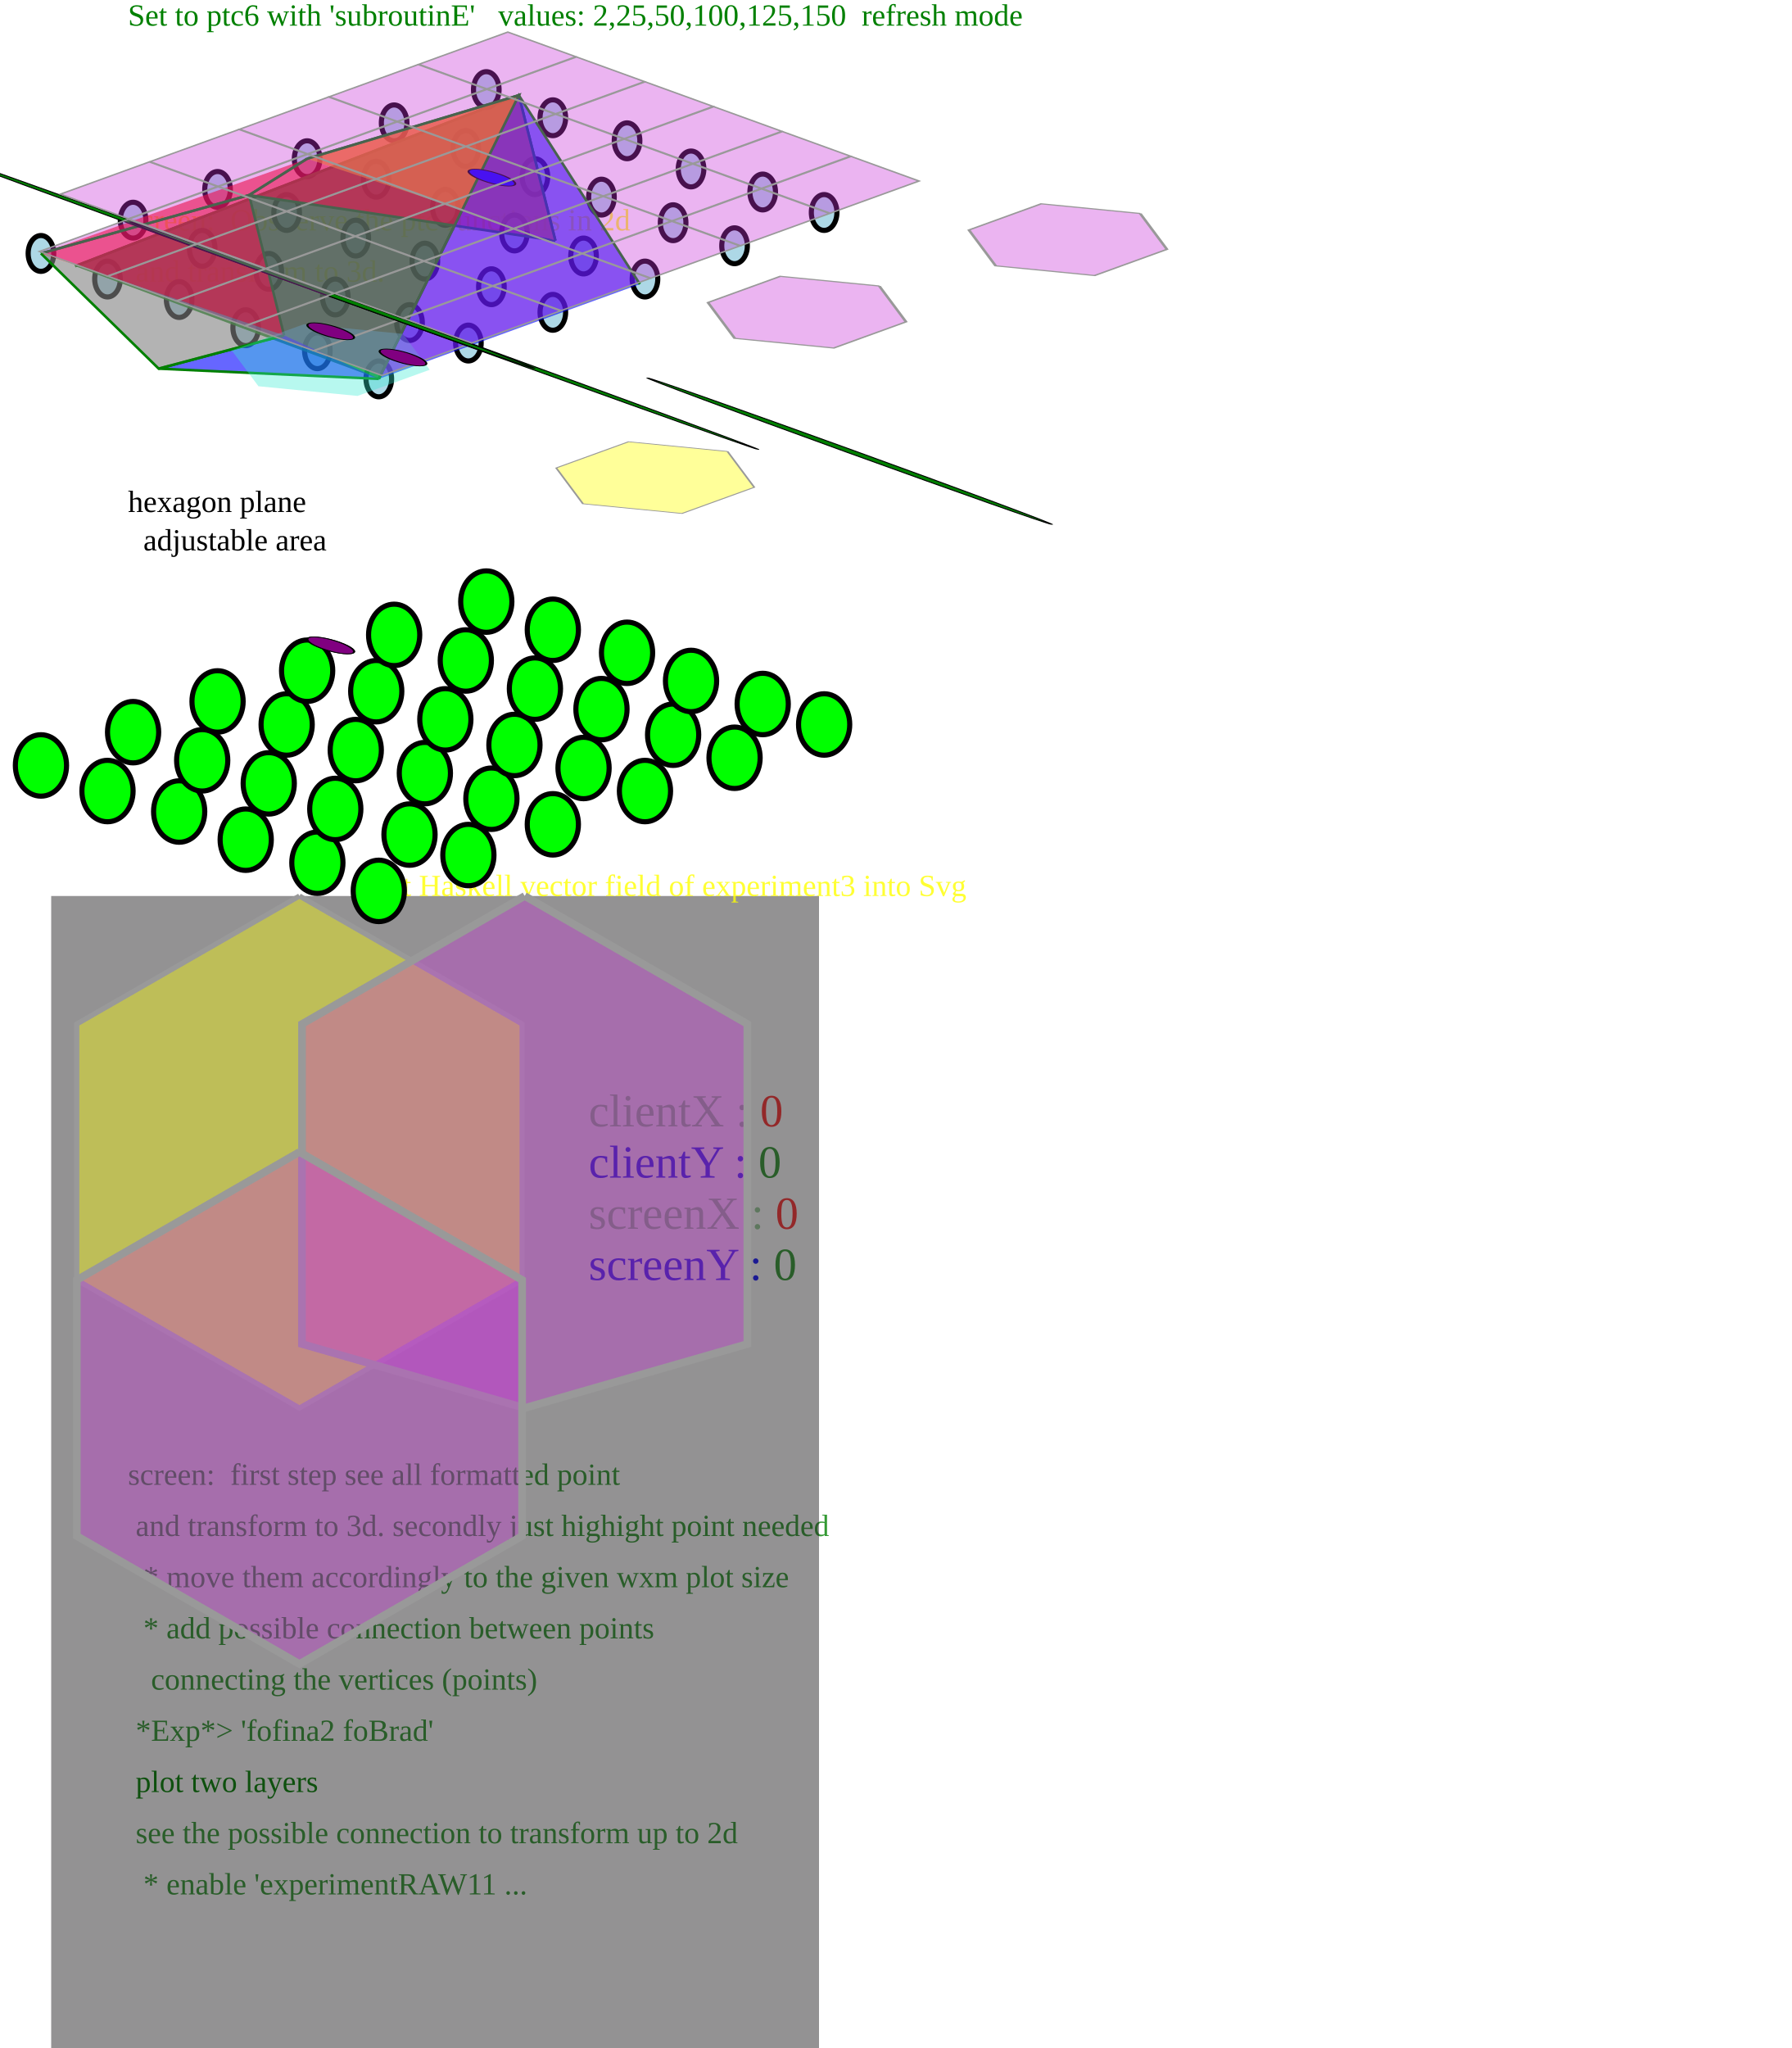
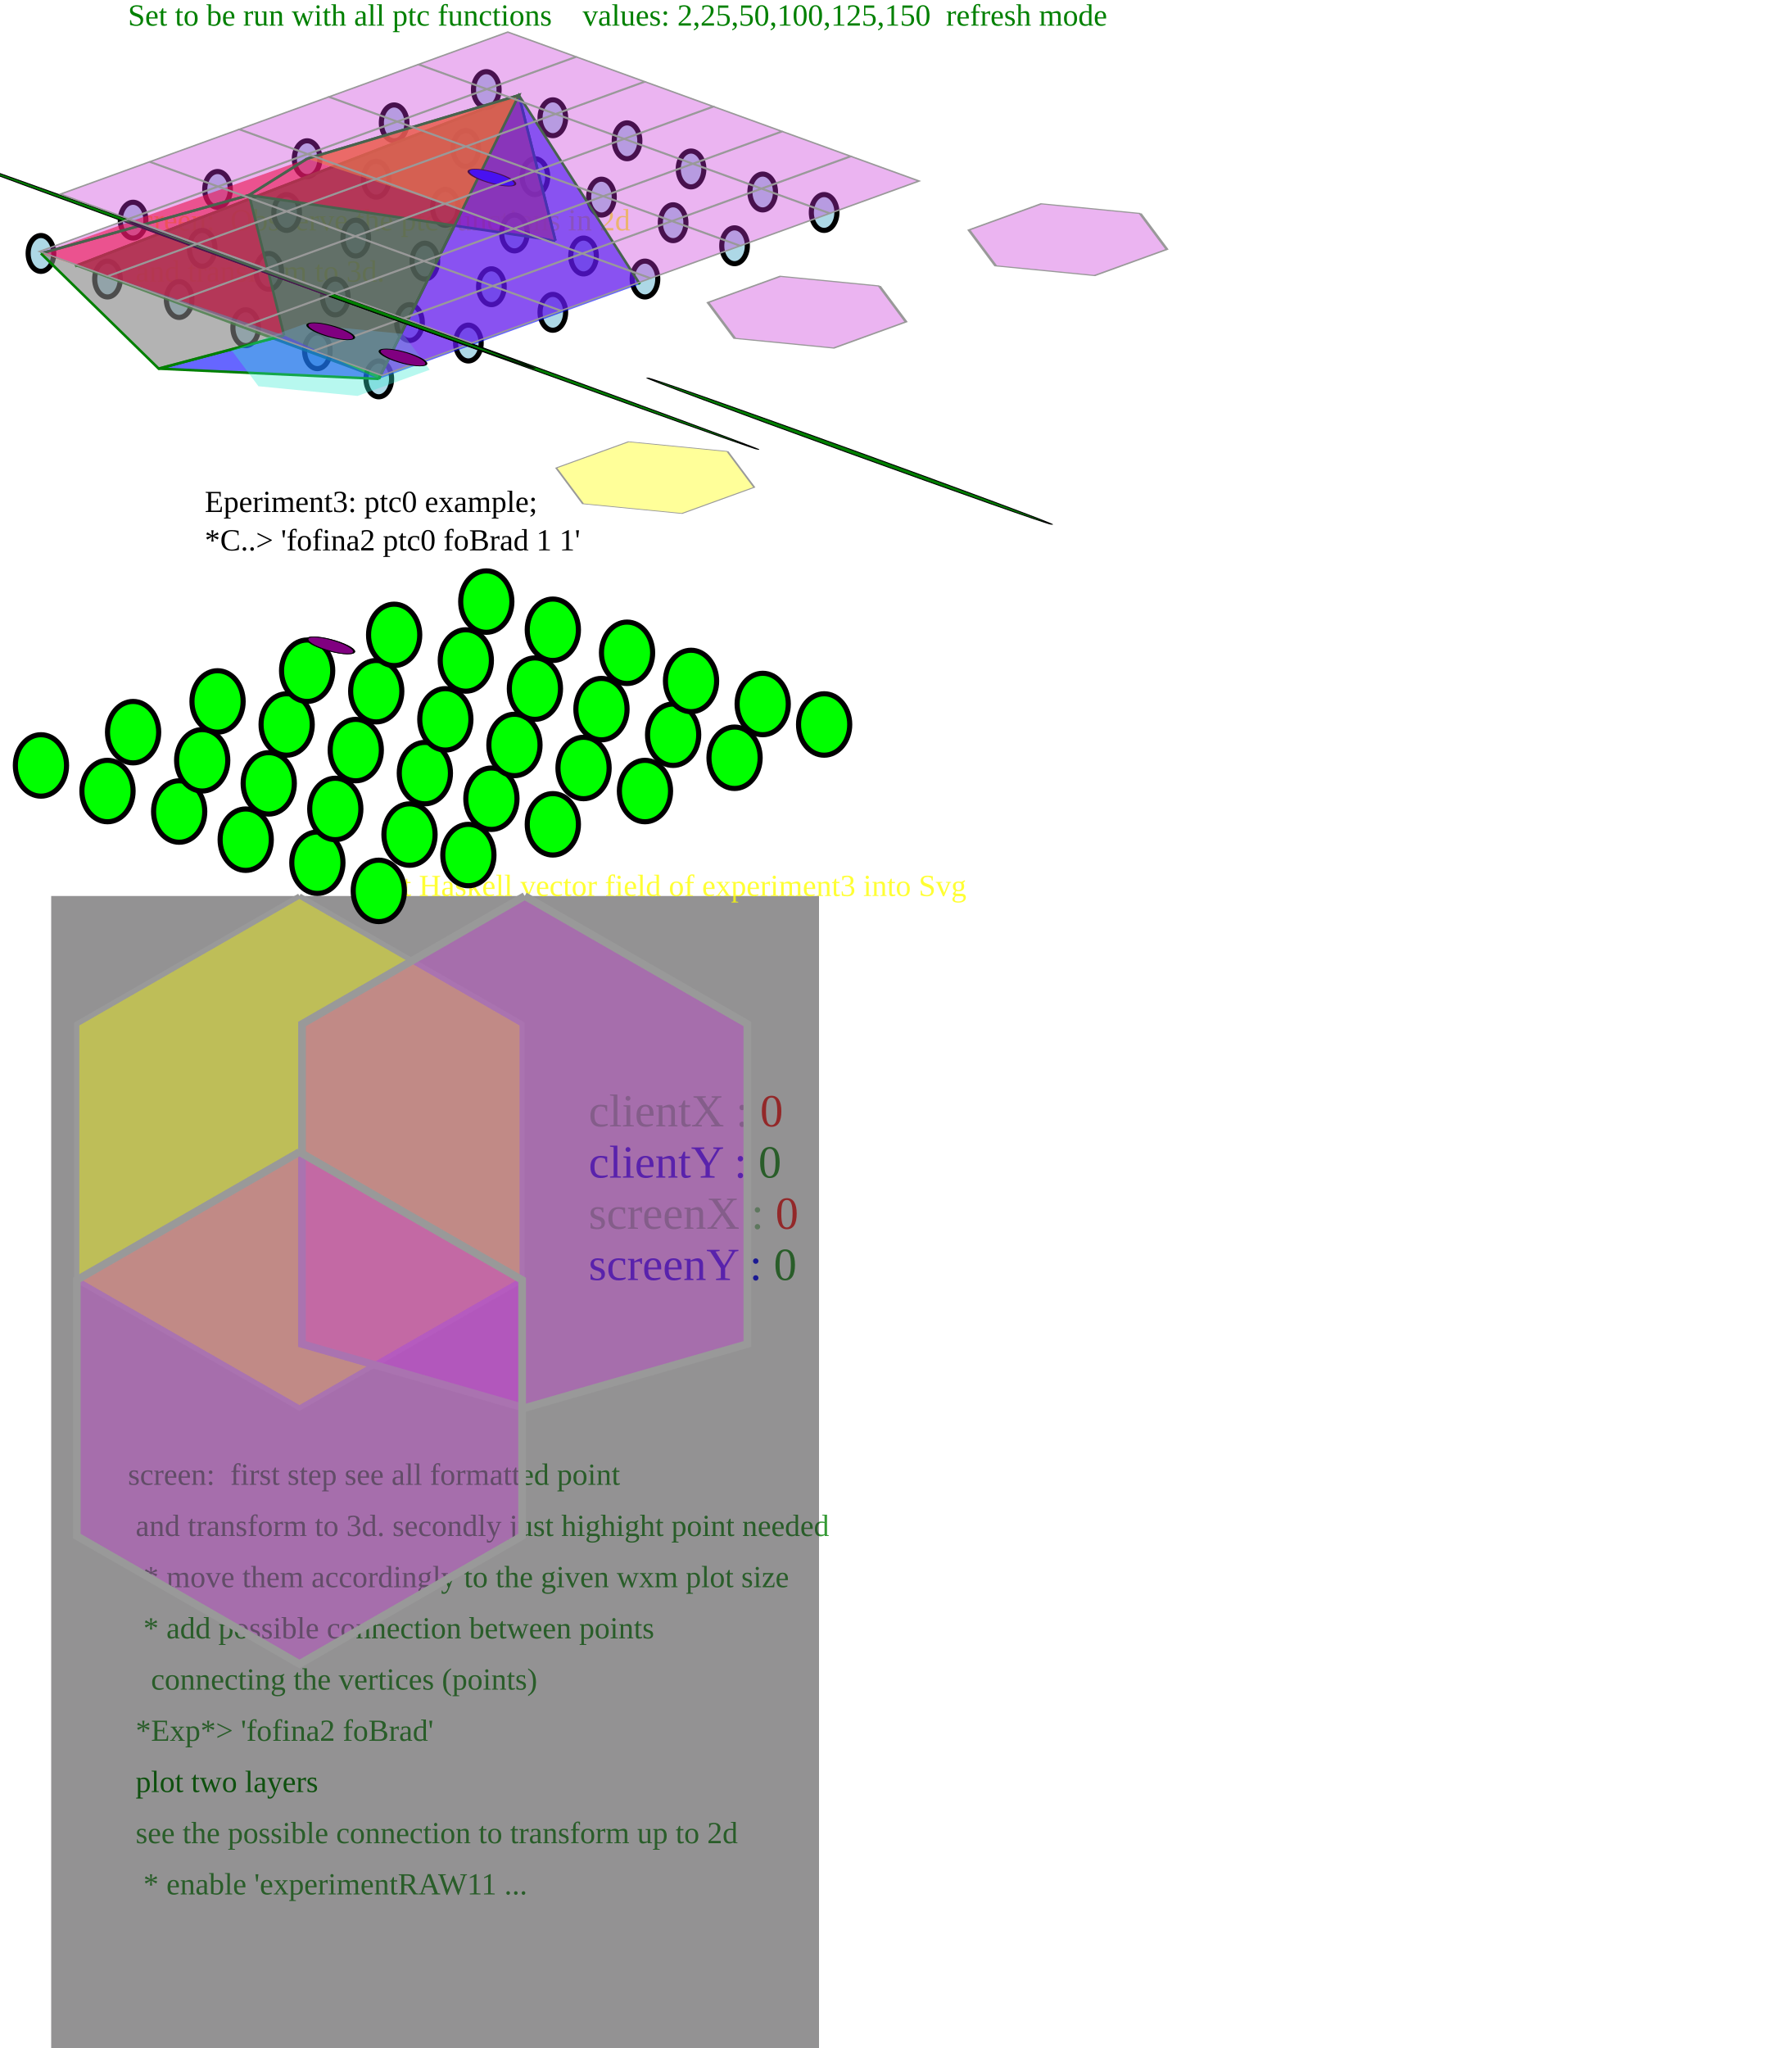
<svg xmlns="http://www.w3.org/2000/svg" id="root" xml:space="preserve" width="700" height="800">
  <g>
-     <text x="50" fill="green" y="10">Set to ptc6 with 'subroutinE'
+     <text x="50" fill="green" y="10">Set to be run with all ptc functions 
 
values: 2,25,50,100,125,150 
refresh mode</text>
  </g>
  <g>
    <text x="50" y="90" fill="yellow" fill-opacity="0.8">screen:
 Obsverve the ptc functions in 2d </text>
    <text x="50" y="110" fill="yellow" fill-opacity="0.8"> and transform to 3d. </text>
    <animate attributeType="CSS" attributeName="opacity" from="1" to="0" begin="10s" dur="0.2s" fill="freeze" />
  </g>
  <g>
	
/* text what to do */
<text x="50" y="580" fill="green" fill-opacity="0.8">screen:
 first step see all formatted point</text>
    <text x="50" y="600" fill="green" fill-opacity="0.8"> and transform to 3d.
secondly just highight point needed </text>
    <text x="50" y="620" fill="green" fill-opacity="0.8">
 * move them accordingly to the given wxm plot size</text>
    <text x="50" y="640" fill="green" fill-opacity="0.8">
 * add possible connection between points </text>
    <text x="50" y="660" fill="green" fill-opacity="0.8">   connecting the vertices (points) </text>
    <text x="50" y="680" fill="green" fill-opacity="0.8"> *Exp*&gt; 'fofina2 foBrad'</text>
    <text x="50" y="700" fill="green"> plot two layers</text>
    <text x="50" y="720" fill="green" fill-opacity="0.8"> see the possible connection to transform up to 2d</text>
    <text x="50" y="740" fill="green" fill-opacity="0.8">
 * enable 'experimentRAW11 ...</text>
-     <text x="50" y="200">hexagon plane</text>
-     <text x="50" y="215">  adjustable area</text>
+     <text x="80" y="200">Eperiment3: ptc0 example; </text>
+     <text x="80" y="215">*C..&gt; 'fofina2 ptc0 foBrad 1 1'</text>
    <text x="230" y="440" font-size="18" fill="green" fill-opacity="0.4">clientX : <tspan id="cX" fill="red" fill-opacity="0.8">0</tspan>
    </text>
    <text x="230" y="460" font-size="18" fill="blue" fill-opacity="0.9">clientY : <tspan id="cY" fill="green" fill-opacity="0.8">0</tspan>
    </text>
    <text x="230" y="480" font-size="18" fill="green" fill-opacity="0.4">screenX : <tspan id="sX" fill="red" fill-opacity="0.8">0</tspan>
    </text>
    <text x="230" y="500" font-size="18" fill="blue" fill-opacity="0.9">screenY : <tspan id="sY" fill="green" fill-opacity="0.8">0</tspan>
    </text>
    <rect id="go" x="20" y="350" width="300" height="650" style="fill:#1e1c1ecc;fill-opacity:0.6" />
  </g>
  <g>
    <text x="150" y="350" fill="yellow" fill-opacity="0.8">fit Haskell vector field of experiment3 into Svg</text>
  </g>
  <style id="style4">
        .room{
            fill:      #c830d8e7;
            fill-opacity:0.4;
            stroke:     #999;
            stroke-width:   3;
            stroke-color:   blue;
        }
        .room:hover{
            fill:       #30d8c4e7;
            fill-opacity:0.5;
        }
        .hexa{
            fill:      yellow;
            fill-opacity:0.4;
            stroke:     #999;
            stroke-width:   2;
        }
        .hexa:hover{
            fill:       green;
            fill-opacity:0.4;
        }
        .project{
            fill:       lime;
            fill-opacity:0.0;
            stroke:     #999;
            stroke-width:  0;
            
        }
        .project:hover{
            fill:       lime;
            fill-opacity:0.4;
        }
        .check{
            fill:       blue;
            fill-opacity:0.3;
            stroke:     #999;
            stroke-width:  0;
            
        }
        .check:hover{
            fill:     lime;
            fill-opacity:0.4;
        }
        .suite{
            fill:      #37ebd1e7;
            fill-opacity:0.4;
            stroke:     #999;
            stroke-width:  0;
            
        }
        .suite:hover{
            fill:     orange;
            fill-opacity:0.5;
        }

       



    </style>
  <g transform="translate(0,0)">
    <g>
      <ellipse cx="16" cy="99" rx="5" ry="7" stroke="black" stroke-width="2px" style="fill:lightblue">
</ellipse>
      <ellipse cx="42" cy="109" rx="5" ry="7" stroke="black" stroke-width="2px" style="fill:lightblue">
</ellipse>
      <ellipse cx="70" cy="117" rx="5" ry="7" stroke="black" stroke-width="2px" style="fill:lightblue">
</ellipse>
      <ellipse cx="96" cy="128" rx="5" ry="7" stroke="black" stroke-width="2px" style="fill:lightblue">
</ellipse>
      <ellipse cx="124" cy="137" rx="5" ry="7" stroke="black" stroke-width="2px" style="fill:lightblue">
</ellipse>
      <ellipse cx="148" cy="148" rx="5" ry="7" stroke="black" stroke-width="2px" style="fill:lightblue">
</ellipse>
      <ellipse cx="52" cy="86" rx="5" ry="7" stroke="black" stroke-width="2px" style="fill:lightblue">
</ellipse>
      <ellipse cx="79" cy="97" rx="5" ry="7" stroke="black" stroke-width="2px" style="fill:lightblue">
</ellipse>
      <ellipse cx="105" cy="106" rx="5" ry="7" stroke="black" stroke-width="2px" style="fill:lightblue">
</ellipse>
      <ellipse cx="131" cy="116" rx="5" ry="7" stroke="black" stroke-width="2px" style="fill:lightblue">
</ellipse>
      <ellipse cx="160" cy="126" rx="5" ry="7" stroke="black" stroke-width="2px" style="fill:lightblue">
</ellipse>
      <ellipse cx="183" cy="134" rx="5" ry="7" stroke="black" stroke-width="2px" style="fill:lightblue">
</ellipse>
      <ellipse cx="85" cy="74" rx="5" ry="7" stroke="black" stroke-width="2px" style="fill:lightblue">
</ellipse>
      <ellipse cx="112" cy="83" rx="5" ry="7" stroke="black" stroke-width="2px" style="fill:lightblue">
</ellipse>
      <ellipse cx="139" cy="93" rx="5" ry="7" stroke="black" stroke-width="2px" style="fill:lightblue">
</ellipse>
      <ellipse cx="166" cy="102" rx="5" ry="7" stroke="black" stroke-width="2px" style="fill:lightblue">
</ellipse>
      <ellipse cx="192" cy="112" rx="5" ry="7" stroke="black" stroke-width="2px" style="fill:lightblue">
</ellipse>
      <ellipse cx="216" cy="122" rx="5" ry="7" stroke="black" stroke-width="2px" style="fill:lightblue">
</ellipse>
      <ellipse cx="120" cy="62" rx="5" ry="7" stroke="black" stroke-width="2px" style="fill:lightblue">
</ellipse>
      <ellipse cx="147" cy="70" rx="5" ry="7" stroke="black" stroke-width="2px" style="fill:lightblue">
</ellipse>
      <ellipse cx="174" cy="81" rx="5" ry="7" stroke="black" stroke-width="2px" style="fill:lightblue">
</ellipse>
      <ellipse cx="201" cy="91" rx="5" ry="7" stroke="black" stroke-width="2px" style="fill:lightblue">
</ellipse>
      <ellipse cx="228" cy="100" rx="5" ry="7" stroke="black" stroke-width="2px" style="fill:lightblue">
</ellipse>
      <ellipse cx="252" cy="109" rx="5" ry="7" stroke="black" stroke-width="2px" style="fill:lightblue">
</ellipse>
      <ellipse cx="154" cy="48" rx="5" ry="7" stroke="black" stroke-width="2px" style="fill:lightblue">
</ellipse>
      <ellipse cx="182" cy="58" rx="5" ry="7" stroke="black" stroke-width="2px" style="fill:lightblue">
</ellipse>
      <ellipse cx="209" cy="69" rx="5" ry="7" stroke="black" stroke-width="2px" style="fill:lightblue">
</ellipse>
      <ellipse cx="235" cy="77" rx="5" ry="7" stroke="black" stroke-width="2px" style="fill:lightblue">
</ellipse>
      <ellipse cx="263" cy="87" rx="5" ry="7" stroke="black" stroke-width="2px" style="fill:lightblue">
</ellipse>
      <ellipse cx="287" cy="96" rx="5" ry="7" stroke="black" stroke-width="2px" style="fill:lightblue">
</ellipse>
      <ellipse cx="190" cy="35" rx="5" ry="7" stroke="black" stroke-width="2px" style="fill:lightblue">
</ellipse>
      <ellipse cx="270" cy="66" rx="5" ry="7" stroke="black" stroke-width="2px" style="fill:lightblue">
</ellipse>
      <ellipse cx="216" cy="46" rx="5" ry="7" stroke="black" stroke-width="2px" style="fill:lightblue">
</ellipse>
      <ellipse cx="245" cy="55" rx="5" ry="7" stroke="black" stroke-width="2px" style="fill:lightblue">
</ellipse>
      <ellipse cx="298" cy="75" rx="5" ry="7" stroke="black" stroke-width="2px" style="fill:lightblue">
</ellipse>
      <ellipse cx="322" cy="83" rx="5" ry="7" stroke="black" stroke-width="2px" style="fill:lightblue">
</ellipse>
    </g>
  </g>
  <g transform="translate(0,200)">
    <g>
      <ellipse cx="16" cy="99" rx="10" ry="12" stroke="black" stroke-width="2px" style="fill:lime">
</ellipse>
      <ellipse cx="42" cy="109" rx="10" ry="12" stroke="black" stroke-width="2px" style="fill:lime">
</ellipse>
      <ellipse cx="70" cy="117" rx="10" ry="12" stroke="black" stroke-width="2px" style="fill:lime">
</ellipse>
      <ellipse cx="96" cy="128" rx="10" ry="12" stroke="black" stroke-width="2px" style="fill:lime">
</ellipse>
      <ellipse cx="124" cy="137" rx="10" ry="12" stroke="black" stroke-width="2px" style="fill:lime">
</ellipse>
      <ellipse cx="148" cy="148" rx="10" ry="12" stroke="black" stroke-width="2px" style="fill:lime">
</ellipse>
      <ellipse cx="52" cy="86" rx="10" ry="12" stroke="black" stroke-width="2px" style="fill:lime">
</ellipse>
      <ellipse cx="79" cy="97" rx="10" ry="12" stroke="black" stroke-width="2px" style="fill:lime">
</ellipse>
      <ellipse cx="105" cy="106" rx="10" ry="12" stroke="black" stroke-width="2px" style="fill:lime">
</ellipse>
      <ellipse cx="131" cy="116" rx="10" ry="12" stroke="black" stroke-width="2px" style="fill:lime">
</ellipse>
      <ellipse cx="160" cy="126" rx="10" ry="12" stroke="black" stroke-width="2px" style="fill:lime">
</ellipse>
      <ellipse cx="183" cy="134" rx="10" ry="12" stroke="black" stroke-width="2px" style="fill:lime">
</ellipse>
      <ellipse cx="85" cy="74" rx="10" ry="12" stroke="black" stroke-width="2px" style="fill:lime">
</ellipse>
      <ellipse cx="112" cy="83" rx="10" ry="12" stroke="black" stroke-width="2px" style="fill:lime">
</ellipse>
      <ellipse cx="139" cy="93" rx="10" ry="12" stroke="black" stroke-width="2px" style="fill:lime">
</ellipse>
      <ellipse cx="166" cy="102" rx="10" ry="12" stroke="black" stroke-width="2px" style="fill:lime">
</ellipse>
      <ellipse cx="192" cy="112" rx="10" ry="12" stroke="black" stroke-width="2px" style="fill:lime">
</ellipse>
      <ellipse cx="216" cy="122" rx="10" ry="12" stroke="black" stroke-width="2px" style="fill:lime">
</ellipse>
      <ellipse cx="120" cy="62" rx="10" ry="12" stroke="black" stroke-width="2px" style="fill:lime">
</ellipse>
      <ellipse cx="147" cy="70" rx="10" ry="12" stroke="black" stroke-width="2px" style="fill:lime">
</ellipse>
      <ellipse cx="174" cy="81" rx="10" ry="12" stroke="black" stroke-width="2px" style="fill:lime">
</ellipse>
      <ellipse cx="201" cy="91" rx="10" ry="12" stroke="black" stroke-width="2px" style="fill:lime">
</ellipse>
      <ellipse cx="228" cy="100" rx="10" ry="12" stroke="black" stroke-width="2px" style="fill:lime">
</ellipse>
      <ellipse cx="252" cy="109" rx="10" ry="12" stroke="black" stroke-width="2px" style="fill:lime">
</ellipse>
      <ellipse cx="154" cy="48" rx="10" ry="12" stroke="black" stroke-width="2px" style="fill:lime">
</ellipse>
      <ellipse cx="182" cy="58" rx="10" ry="12" stroke="black" stroke-width="2px" style="fill:lime">
</ellipse>
      <ellipse cx="209" cy="69" rx="10" ry="12" stroke="black" stroke-width="2px" style="fill:lime">
</ellipse>
      <ellipse cx="235" cy="77" rx="10" ry="12" stroke="black" stroke-width="2px" style="fill:lime">
</ellipse>
      <ellipse cx="263" cy="87" rx="10" ry="12" stroke="black" stroke-width="2px" style="fill:lime">
</ellipse>
      <ellipse cx="287" cy="96" rx="10" ry="12" stroke="black" stroke-width="2px" style="fill:lime">
</ellipse>
      <ellipse cx="190" cy="35" rx="10" ry="12" stroke="black" stroke-width="2px" style="fill:lime">
</ellipse>
      <ellipse cx="270" cy="66" rx="10" ry="12" stroke="black" stroke-width="2px" style="fill:lime">
</ellipse>
      <ellipse cx="216" cy="46" rx="10" ry="12" stroke="black" stroke-width="2px" style="fill:lime">
</ellipse>
      <ellipse cx="245" cy="55" rx="10" ry="12" stroke="black" stroke-width="2px" style="fill:lime">
</ellipse>
      <ellipse cx="298" cy="75" rx="10" ry="12" stroke="black" stroke-width="2px" style="fill:lime">
</ellipse>
      <ellipse cx="322" cy="83" rx="10" ry="12" stroke="black" stroke-width="2px" style="fill:lime">
</ellipse>
    </g>
  </g>
  <polyline id="hexagon" points="29.339,103.952 202.709,37.217 148.0,148.0" stroke="green" style="fill:green;fill-opacity:0.6;" />
  <polyline id="hexagon" points="29.339,103.952 202.709,37.217 148.0,148.0" stroke="green" style="fill:green;fill-opacity:0.6;" />
  <polyline id="hexagon" points="120.0,62.0 97.339,76.217 16.0,99.0" stroke="green" style="fill:red;fill-opacity:0.6;" />
  <polyline id="hexagon" points="148,148 62,144 111,131" stroke="green" style="fill:blue;fill-opacity:0.6;" />
  <polyline id="hexagon" points="16,99 62,144 111,131" stroke="green" style="fill:grey;fill-opacity:0.6;" />
  <polyline id="hexagon" points="16.0,99.0 97.339,76.217 111.0,131.0" stroke="green" style="fill:red;fill-opacity:0.6;" />
  <polyline id="hexagon" points="217.0,94.0 97.339,76.217 120.0,62.0" stroke="green" style="fill:red;fill-opacity:0.6;" />
  <polyline id="hexagon" points="217.0,94.0 202.709,37.217 120.0,62.0" stroke="green" style="fill:red;fill-opacity:0.6;" />
  <polyline id="hexagon" points="217.0,94.0 202.709,37.217 120.0,62.0" stroke="green" style="fill:orange;fill-opacity:0.6;" />
  <polyline id="hexagon" points="250.0,111.0 202.709,37.217 148.0,148.0" stroke="green" style="fill:blue;fill-opacity:0.6;" />
  <g transform="translate(100,30);rotate(90);">
	


</g>
  <g transform="translate(-70,150)">
    <g transform="translate(100,200)">
      <polyline id="hexagon" points="87,0 174,50 174,150 87,200 0,150 0,50 87,0" class="hexa" />
      <animateTransform attributeName="transform" attributeType="XML" type="scale" from="1" to="0.5" additive="sum" begin="0.1s" dur="0.1s" fill="freeze" />
    </g>
    <g transform="translate(188,200)">
      <polyline id="hexagon" points="87,0 174,50 174,175 87,200 0,175 0,50 87,0" class="room" />
      <animateTransform attributeName="transform" attributeType="XML" type="scale" from="1" to="0.5" additive="sum" begin="0.1s" dur="0.1s" fill="freeze" />
    </g>
  </g>
  <g transform="translate(-70,250)">
    <g transform="translate(100,200)">
      <polyline id="hexagon" points="87,0 174,50 174,150 87,200 0,150 0,50 87,0" class="room" />
      <animateTransform attributeName="transform" attributeType="XML" type="scale" from="1" to="0.5" additive="sum" begin="0.1s" dur="0.1s" fill="freeze" />
    </g>
  </g>
  <g transform="matrix(0.282383,0.1022555,-0.2823838,0.1022555,420.923,74.49549)">
    <polyline id="hexagon" points="87,0 174,50 174,150 87,200 0,150 0,50 87,0" class="room" />
/* The top three big hexagons plotted 
-----------------------------------------------------------------------------------------------*/     
    <g transform="translate(-430,370)">
      <g transform="translate(599,370)">
        <polyline id="hexagon" points="87,0 174,50 174,150 87,200 0,150 0,50 87,0" class="hexa" />
        <animateTransform attributeName="transform" attributeType="XML" type="scale" from="1" to="3.1" additive="sum" begin="0.1s" dur="0.1s" fill="freeze" />
        <animateMotion path="M 25, 25 m -19.25, 0 a 19.25,19.25 0 1,0 37.5,0 a 1.25,19.25 0 1,0 -37.5,0" begin="1s" dur="5s" repeatCount="5" />
      </g>
      <g transform="translate(150,370)">
        <polyline id="hexagon" points="87,0 174,50 174,150 87,200 0,150 0,50 87,0" class="suite" />
        <animateTransform attributeName="transform" attributeType="XML" type="scale" from="1" to="3.1" additive="sum" begin="0.1s" dur="0.1s" fill="freeze" />
      </g>
      <g transform="translate(400,370)">
        <polyline id="hexagon" points="87,0 174,50 174,150 87,200 0,150 0,50 87,0" class="project" />
        <animateTransform attributeName="transform" attributeType="XML" type="scale" from="1" to="3.1" additive="sum" begin="0.1s" dur="0.1s" fill="freeze" />
        <animate attributeType="CSS" attributeName="opacity" from="1" to="0" dur="13s" repeatCount="indefinite" />
      </g>
      <g transform="translate(388,-51)">
        <polyline id="hexagon" points="87,0 174,50 174,150 87,200 0,150 0,50 87,0" class="room" />
        <animateTransform attributeName="transform" attributeType="XML" type="scale" from="1" to="3.1" additive="sum" begin="0.1s" dur="0.1s" fill="freeze" />
      </g>
      <g transform="translate(950,720)">
        <polyline id="hexagon" points="87,0 174,50 174,150 87,200 0,150 0,50 87,0" class="project" />
        <animateTransform attributeName="transform" attributeType="XML" type="scale" from="1" to="3.1" additive="sum" begin="0.1s" dur="0.1s" fill="freeze" />
      </g>
      <g transform="translate(950,820)">
        <polyline id="hexagon" points="87,0 174,50 174,150 87,200 0,150 0,50 87,0" class="project" />
        <animateTransform attributeName="transform" attributeType="XML" type="scale" from="1" to="3.1" additive="sum" begin="0.1s" dur="0.1s" fill="freeze" />
      </g>
      <g transform="translate(850,720)">
        <polyline id="hexagon" points="87,0 174,50 174,150 87,200 0,150 0,50 87,0" class="project" />
        <animateTransform attributeName="transform" attributeType="XML" type="scale" from="1" to="3.1" additive="sum" begin="0.1s" dur="0.1s" fill="freeze" />
      </g>
    </g>
/* end of top three hexagons plotted 
------------------------------------------------------------------------------------------------------*/
/* 1-9-2020 added case for ptc5 overview
  role model on how to transform to 58 / 135 degree to ? ....
  when changing up the file dont delete this paragraph */
<g>
      <rect class="room" width="94" height="123" x="-222" y="711" />
      <rect class="room" y="711" x="-317" height="123" width="94" />
      <g transform="translate(29250,29900)">
        <polyline id="hexagon" points="87,0 174,50 174,150 87,200 0,150 0,50 87,0" class="hexa" />
      </g>
      <g transform="translate(29150,30000)">
        <polyline id="hexagon" points="87,0 174,50 174,150 87,200 0,150 0,50 87,0" class="room" />
      </g>
      <g transform="translate(37500,38530)">
        <polyline id="hexagon" points="87,0 174,50 174,150 87,200 0,150 0,50 87,0" class="hexa" />
      </g>
      <g transform="translate(37600,38530)">
        <polyline id="hexagon" points="87,0 174,50 174,150 87,200 0,150 0,50 87,0" class="room" />
      </g>
      <g transform="translate(37600,38430)">
        <polyline id="hexagon" points="87,0 174,50 174,150 87,200 0,150 0,50 87,0" class="room" />
      </g>
      <ellipse cx="-316" cy="715" rx="590" ry="4" stroke="black" stroke-width="2px" style="fill:green">
        <animateColor attributeName="fill" attributeType="CSS" from="blue" to="lime" begin="0.1s" dur="1s" repeatCount="indefinite" />
        <animateTransform attributeName="transform" attributeType="XML" type="rotate" from="0" to="45" begin="0.1s" dur="0.1s" fill="freeze" />
        <animateMotion path="M  0 0 L 860 879" begin="0.1s" dur="0.3s" fill="freeze" />
      </ellipse>
      <ellipse cx="340" cy="655" rx="280" ry="4" stroke="black" stroke-width="2px" style="fill:green">
        <animateColor attributeName="fill" attributeType="CSS" from="blue" to="lime" begin="0.1s" dur="1s" repeatCount="indefinite" />
        <animateTransform attributeName="transform" attributeType="XML" type="rotate" from="0" to="45" begin="0.1s" dur="0.1s" fill="freeze" />
        <animateMotion path="M  0 0 L 280 290" begin="0.1s" dur="0.3s" fill="freeze" />
      </ellipse>
      <ellipse cx="-430" cy="380" rx="30" ry="12" stroke="black" stroke-width="2px" style="fill:blue">
      </ellipse>
      <ellipse cx="-316" cy="715" rx="280" ry="4" stroke="black" stroke-width="2px" style="fill:green">
        <animateColor attributeName="fill" attributeType="CSS" from="blue" to="lime" begin="0.1s" dur="1s" repeatCount="indefinite" />
        <animateTransform attributeName="transform" attributeType="XML" type="rotate" from="0" to="45" begin="0.1s" dur="0.1s" fill="freeze" />
        <animateMotion path="M  0 0 L 480 290" begin="0.1s" dur="0.3s" fill="freeze" />
      </ellipse>
      <ellipse cx="-248" cy="785" rx="30" ry="12" stroke="black" stroke-width="2px" style="fill:purple">
        <animateColor attributeName="fill" attributeType="CSS" from="blue" to="lime" begin="1s" dur="6s" repeatCount="indefinite" />
      </ellipse>
      <ellipse cx="-148" cy="785" rx="30" ry="12" stroke="black" stroke-width="2px" style="fill:purple">
        <animateColor attributeName="fill" attributeType="CSS" from="blue" to="lime" begin="1s" dur="6s" repeatCount="indefinite" />
      </ellipse>
      <animateTransform attributeName="transform" attributeType="XML" type="rotate" from="1" to="45" additive="sum" begin="2s" dur="2.0s" fill="freeze" />
      <animateTransform attributeName="transform" attributeType="XML" type="rotate" from="1" to="-45" additive="sum" begin="10s" dur="2.0s" fill="freeze" />
      <animateTransform attributeName="transform" attributeType="XML" type="rotate" from="1" to="-360" additive="sum" begin="43s" dur="5.0s" fill="freeze" />
      <animateTransform attributeName="transform" attributeType="XML" type="rotate" from="1" to="360" additive="sum" begin="58s" dur="15.0s" repeatCount="1" />
    </g>
/* go automate add layer to animate 3d svg plot 
a Haskell function will write and automate the layer adding
which way does initiate the animation set on timer or just on click or hover? */
<g transform="translate(500,600)">
      <g>
        <ellipse cx="-148" cy="785" rx="30" ry="12" stroke="black" stroke-width="2px" style="fill:purple">
          <animateColor attributeName="fill" attributeType="CSS" from="blue" to="lime" begin="1s" dur="6s" repeatCount="indefinite" />
        </ellipse>
        <animateTransform attributeName="transform" attributeType="XML" type="rotate" from="1" to="360" additive="sum" begin="128s" dur="15.0s" repeatCount="2" />
        <animateMotion path="M 100, 100 m -75, 0 a 75,75 0 1,0 150,0 a 75,75 0 1,0 -150,0" begin="1s" dur="5s" repeatCount="indefinite" />
      </g>
      <g>
        <ellipse cx="-148" cy="785" rx="30" ry="12" stroke="black" stroke-width="2px" style="fill:purple">
          <animateColor attributeName="fill" attributeType="CSS" from="blue" to="lime" begin="1s" dur="6s" repeatCount="indefinite" />
        </ellipse>
        <animateTransform attributeName="transform" attributeType="XML" type="rotate" from="-360" to="-1" additive="sum" begin="128s" dur="11.0s" repeatCount="2" />
        <animateMotion path="M -400, -600 m -75, 0 a 75,75 0 1,0 150,0 a 75,75 0 1,0 -150,0" begin="1s" dur="2s" repeatCount="indefinite" />
      </g>
    </g>
    <g>
      <rect class="room" width="94" height="123" x="-412" y="711" />
      <rect class="room" y="711" x="-507" height="123" width="94" />
      <rect class="room" width="94" height="123" x="-602" y="711" />
      <rect class="room" width="94" height="123" x="-222" y="587" />
      <rect class="room" y="587" x="-317" height="123" width="94" />
      <rect class="room" width="94" height="123" x="-412" y="587" />
      <rect class="room" y="587" x="-507" height="123" width="94" />
      <rect class="room" width="94" height="123" x="-602" y="587" />
      <rect class="room" y="587" x="-697" height="123" width="94" />
      <rect class="room" width="94" height="123" x="-222" y="463" />
      <rect class="room" y="463" x="-317" height="123" width="94" />
      <rect class="room" width="94" height="123" x="-412" y="463" />
      <rect class="room" y="463" x="-507" height="123" width="94" />
      <rect class="room" width="94" height="123" x="-602" y="463" />
      <rect class="room" y="463" x="-697" height="123" width="94" />
      <rect class="room" id="rect3843" width="94" height="123" x="-222" y="339" />
      <rect class="room" y="339" x="-317" height="123" width="94" />
      <rect class="room" id="rect3847" width="94" height="123" x="-412" y="339" />
      <rect class="room" y="339" x="-507" height="123" width="94" id="rect3849" />
      <rect class="room" id="rect3851" width="94" height="123" x="-602" y="339" />
      <rect class="room" y="339" x="-697" height="123" width="94" id="rect3853" />
      <rect class="room" id="rect3855" width="94" height="123" x="-222" y="215" />
      <rect class="room" y="215" x="-317" height="123" width="94" id="rect3857" />
      <rect class="room" id="rect3859" width="94" height="123" x="-412" y="215" />
      <rect class="room" y="215" x="-507" height="123" width="94" id="rect3861" />
      <rect class="room" id="rect3863" width="94" height="123" x="-602" y="215" />
      <rect class="room" y="215" x="-697" height="123" width="94" id="rect3865" />
      <rect class="room" id="rect3867" width="94" height="123" x="-222" y="91" />
      <rect class="room" y="91" x="-317" height="123" width="94" id="rect3869" />
      <rect class="room" id="rect3871" width="94" height="123" x="-412" y="91" />
      <rect class="room" y="91" x="-507" height="123" width="94" id="rect3873" />
      <rect class="room" id="rect3875" width="94" height="123" x="-602" y="91" />
      <rect class="room" y="91" x="-697" height="123" width="94" id="rect3877" />
      <animateTransform attributeName="transform" attributeType="XML" type="rotate" from="1" to="45" additive="sum" begin="0.1" dur="0.1s" fill="freeze" />
      <animateTransform attributeName="transform" attributeType="XML" type="rotate" from="1" to="-45" additive="sum" begin="40s" dur="2.0s" fill="freeze" />
    </g>
  </g>
</svg>
